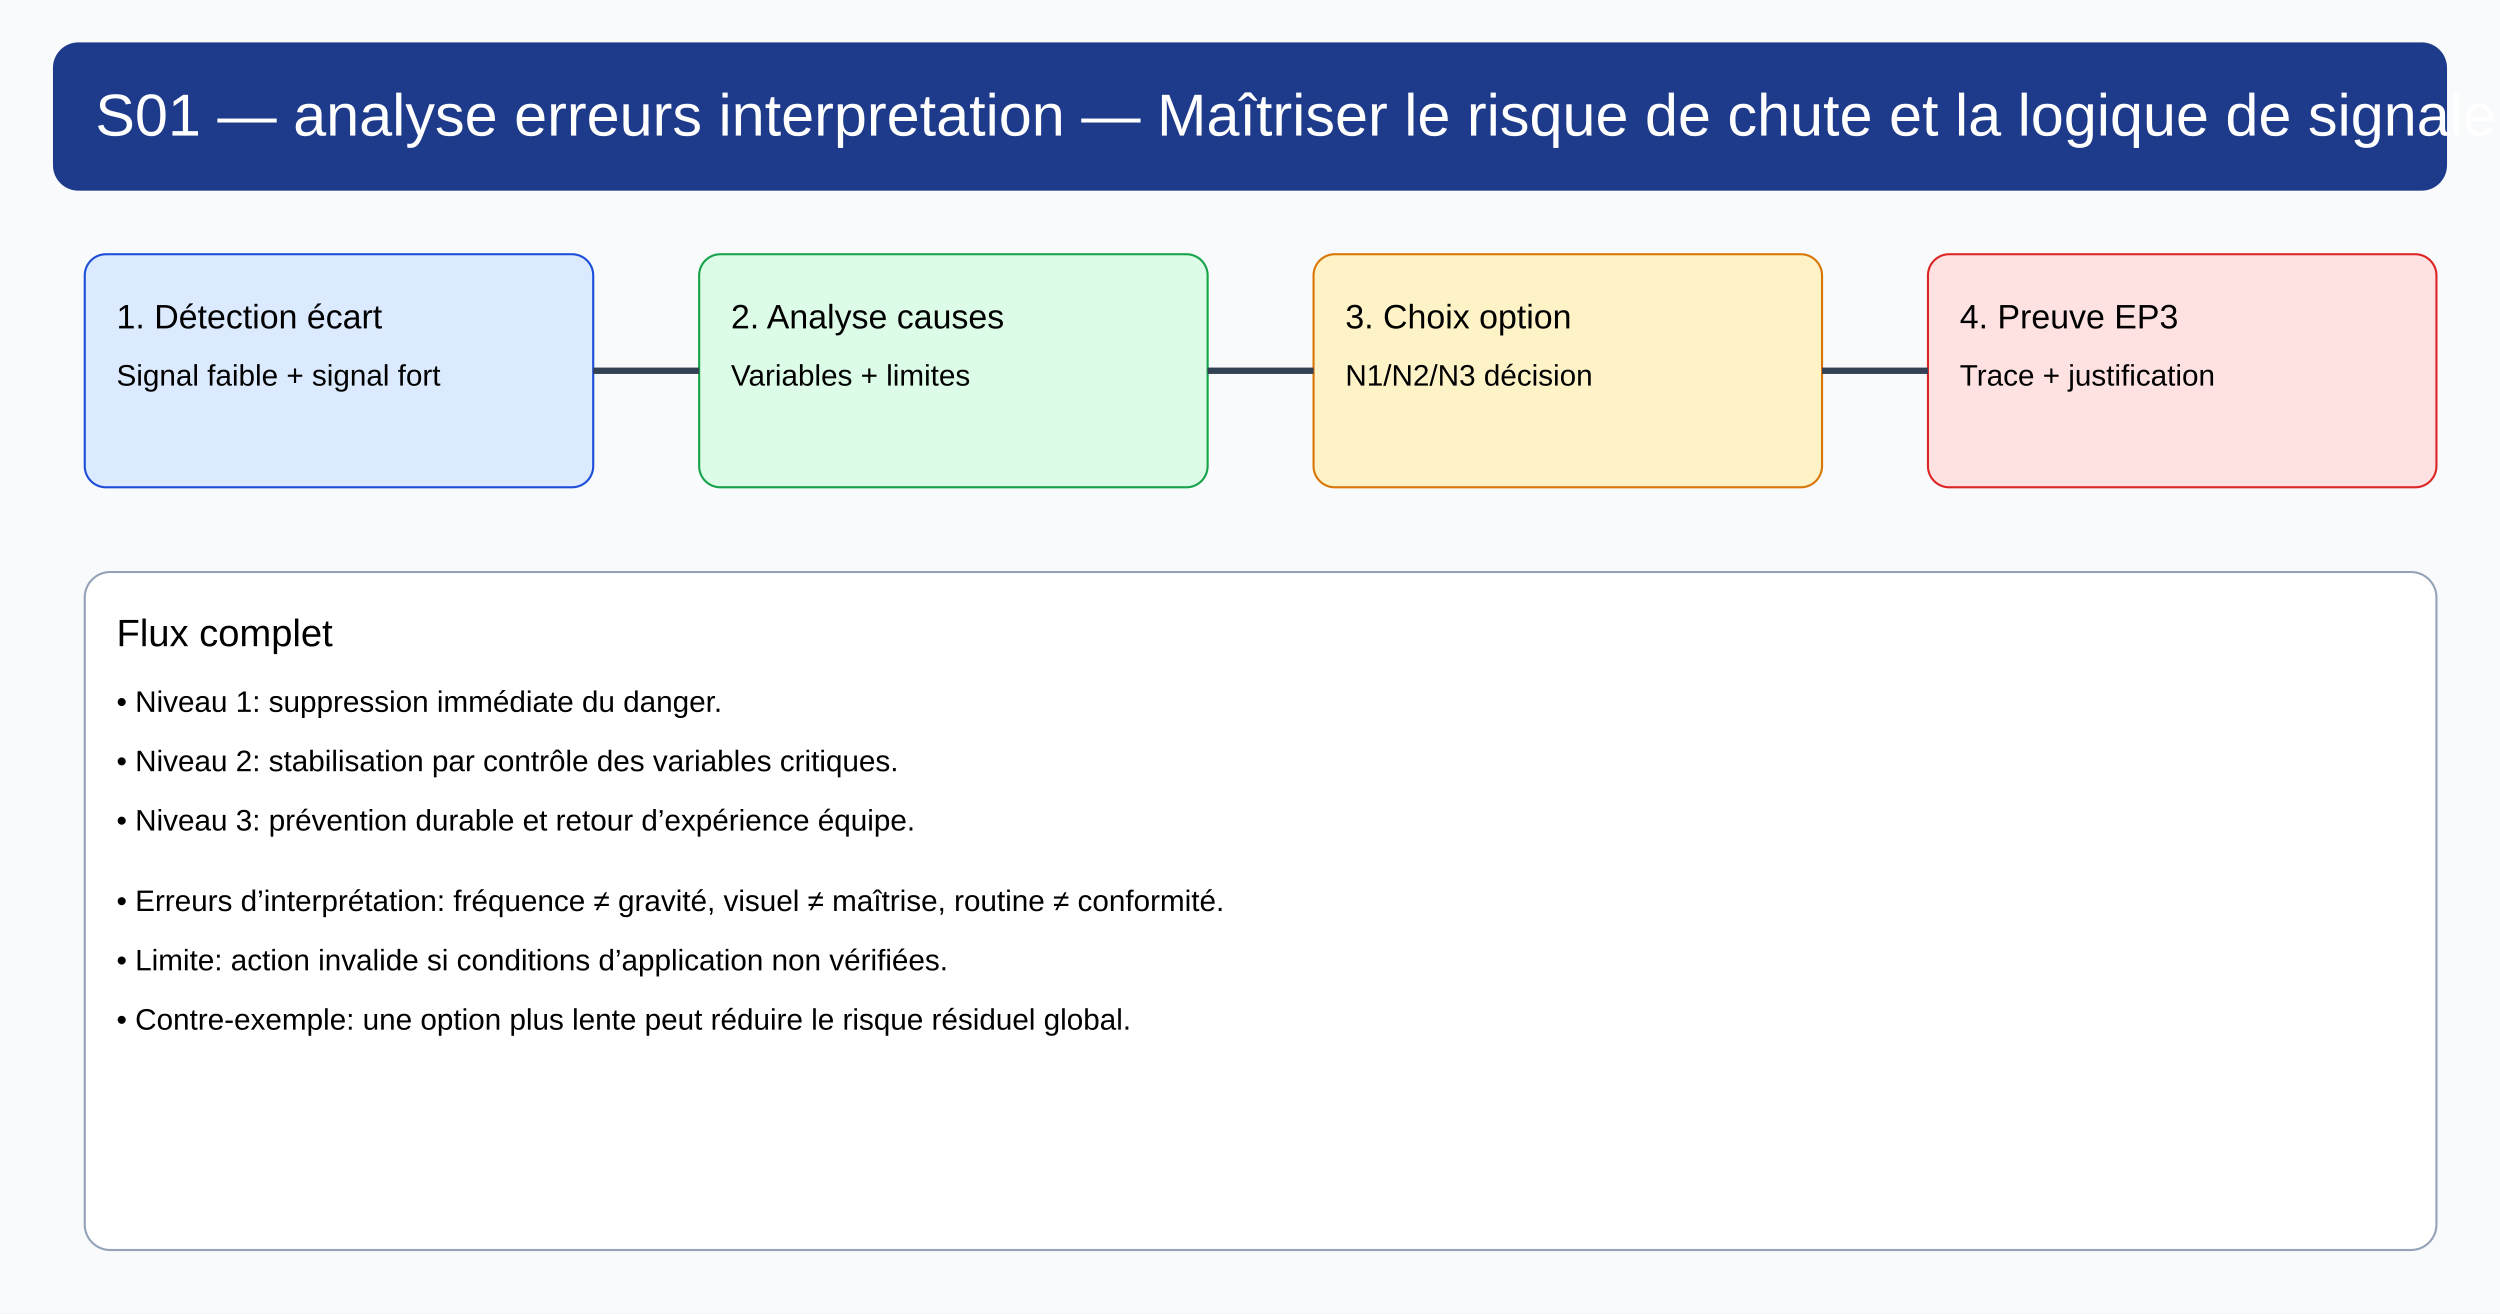
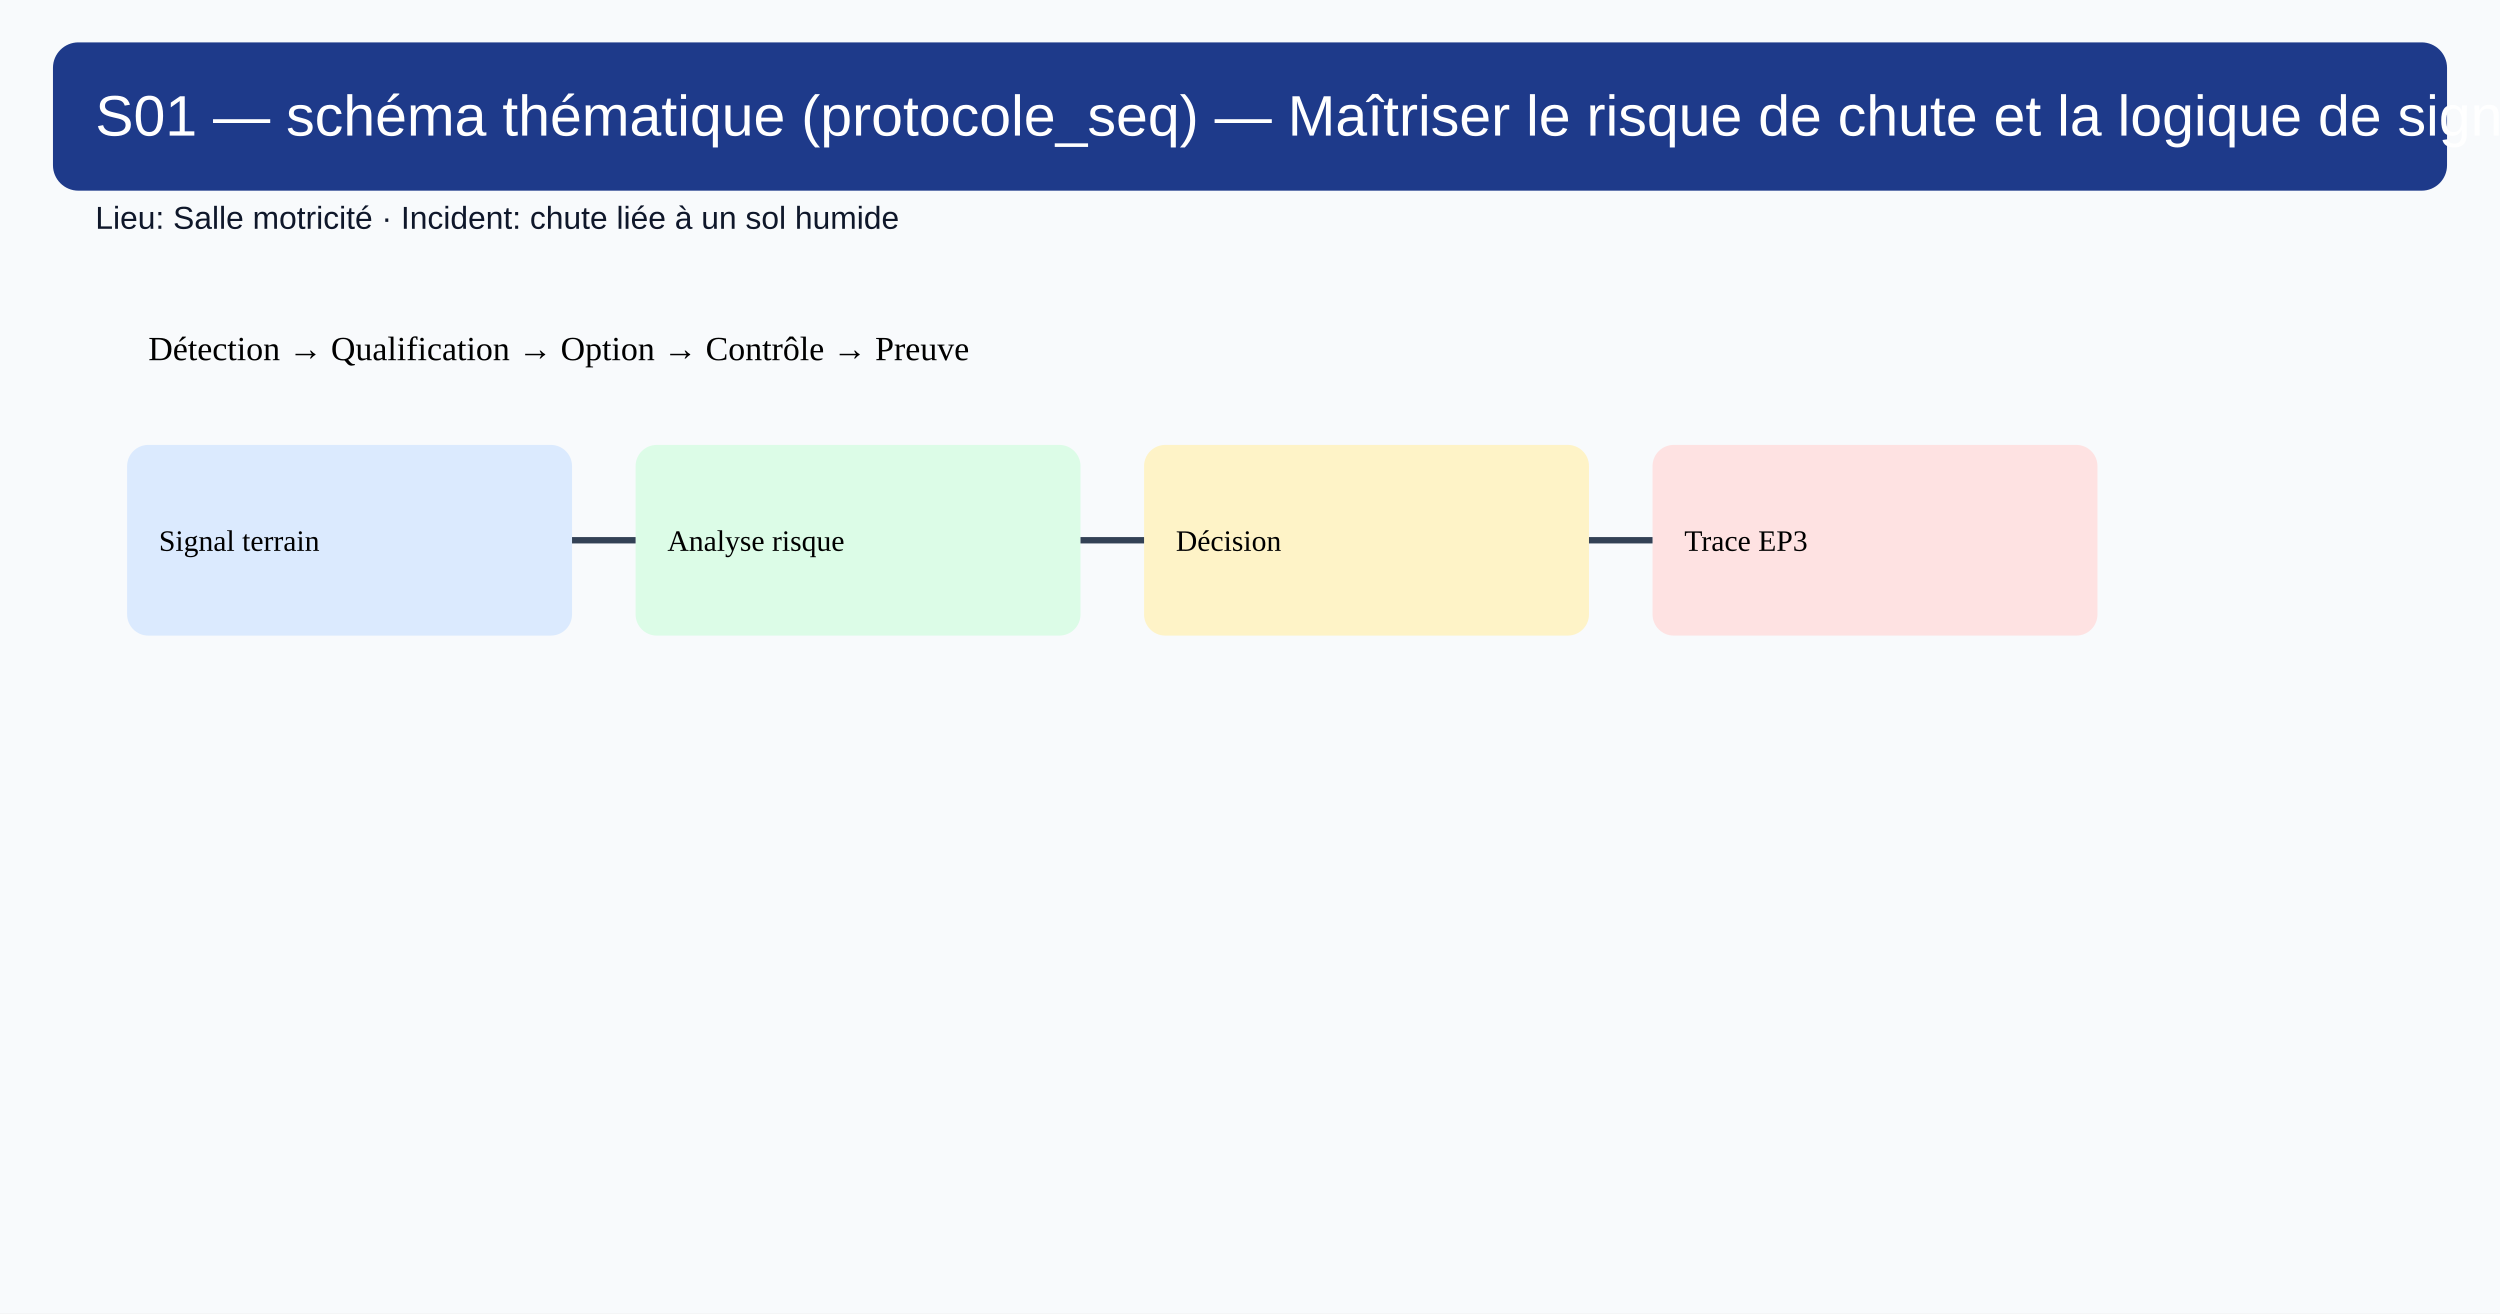
<svg xmlns="http://www.w3.org/2000/svg" width="1180" height="620" viewBox="0 0 1180 620">
  <rect width="1180" height="620" fill="#f8fafc" />
  <rect x="25" y="20" width="1130" height="70" rx="12" fill="#1e3a8a" />
-   <text x="45" y="64" fill="#fff" font-size="28" font-family="Arial">S01 — analyse erreurs interpretation — Maîtriser le risque de chute et la logique de signalement</text>
-   <rect x="40" y="120" width="240" height="110" rx="10" fill="#dbeafe" stroke="#1d4ed8" />
-   <text x="55" y="155" font-size="16" font-family="Arial">1. Détection écart</text>
-   <text x="55" y="182" font-size="14" font-family="Arial">Signal faible + signal fort</text>
-   <rect x="330" y="120" width="240" height="110" rx="10" fill="#dcfce7" stroke="#16a34a" />
-   <text x="345" y="155" font-size="16" font-family="Arial">2. Analyse causes</text>
-   <text x="345" y="182" font-size="14" font-family="Arial">Variables + limites</text>
-   <rect x="620" y="120" width="240" height="110" rx="10" fill="#fef3c7" stroke="#d97706" />
-   <text x="635" y="155" font-size="16" font-family="Arial">3. Choix option</text>
-   <text x="635" y="182" font-size="14" font-family="Arial">N1/N2/N3 décision</text>
-   <rect x="910" y="120" width="240" height="110" rx="10" fill="#fee2e2" stroke="#dc2626" />
-   <text x="925" y="155" font-size="16" font-family="Arial">4. Preuve EP3</text>
-   <text x="925" y="182" font-size="14" font-family="Arial">Trace + justification</text>
-   <line x1="280" y1="175" x2="330" y2="175" stroke="#334155" stroke-width="3" />
-   <line x1="570" y1="175" x2="620" y2="175" stroke="#334155" stroke-width="3" />
-   <line x1="860" y1="175" x2="910" y2="175" stroke="#334155" stroke-width="3" />
-   <rect x="40" y="270" width="1110" height="320" rx="12" fill="#fff" stroke="#94a3b8" />
-   <text x="55" y="305" font-size="18" font-family="Arial">Flux complet</text>
-   <text x="55" y="336" font-size="14" font-family="Arial">• Niveau 1: suppression immédiate du danger.</text>
-   <text x="55" y="364" font-size="14" font-family="Arial">• Niveau 2: stabilisation par contrôle des variables critiques.</text>
-   <text x="55" y="392" font-size="14" font-family="Arial">• Niveau 3: prévention durable et retour d’expérience équipe.</text>
-   <text x="55" y="430" font-size="14" font-family="Arial">• Erreurs d’interprétation: fréquence ≠ gravité, visuel ≠ maîtrise, routine ≠ conformité.</text>
-   <text x="55" y="458" font-size="14" font-family="Arial">• Limite: action invalide si conditions d’application non vérifiées.</text>
-   <text x="55" y="486" font-size="14" font-family="Arial">• Contre-exemple: une option plus lente peut réduire le risque résiduel global.</text>
+   <text x="45" y="64" fill="#fff" font-size="27" font-family="Arial">S01 — schéma thématique (protocole_seq) — Maîtriser le risque de chute et la logique de signalement</text>
+   <text x="45" y="108" fill="#0f172a" font-size="15" font-family="Arial">Lieu: Salle motricité · Incident: chute liée à un sol humide</text>
+   <text x="70" y="170" font-size="16">Détection → Qualification → Option → Contrôle → Preuve</text>
+   <rect x="60" y="210" width="210" height="90" rx="10" fill="#dbeafe" />
+   <text x="75" y="260" font-size="14">Signal terrain</text>
+   <rect x="300" y="210" width="210" height="90" rx="10" fill="#dcfce7" />
+   <text x="315" y="260" font-size="14">Analyse risque</text>
+   <rect x="540" y="210" width="210" height="90" rx="10" fill="#fef3c7" />
+   <text x="555" y="260" font-size="14">Décision</text>
+   <rect x="780" y="210" width="210" height="90" rx="10" fill="#fee2e2" />
+   <text x="795" y="260" font-size="14">Trace EP3</text>
+   <line x1="270" y1="255" x2="300" y2="255" stroke="#334155" stroke-width="3" />
+   <line x1="510" y1="255" x2="540" y2="255" stroke="#334155" stroke-width="3" />
+   <line x1="750" y1="255" x2="780" y2="255" stroke="#334155" stroke-width="3" />
</svg>
